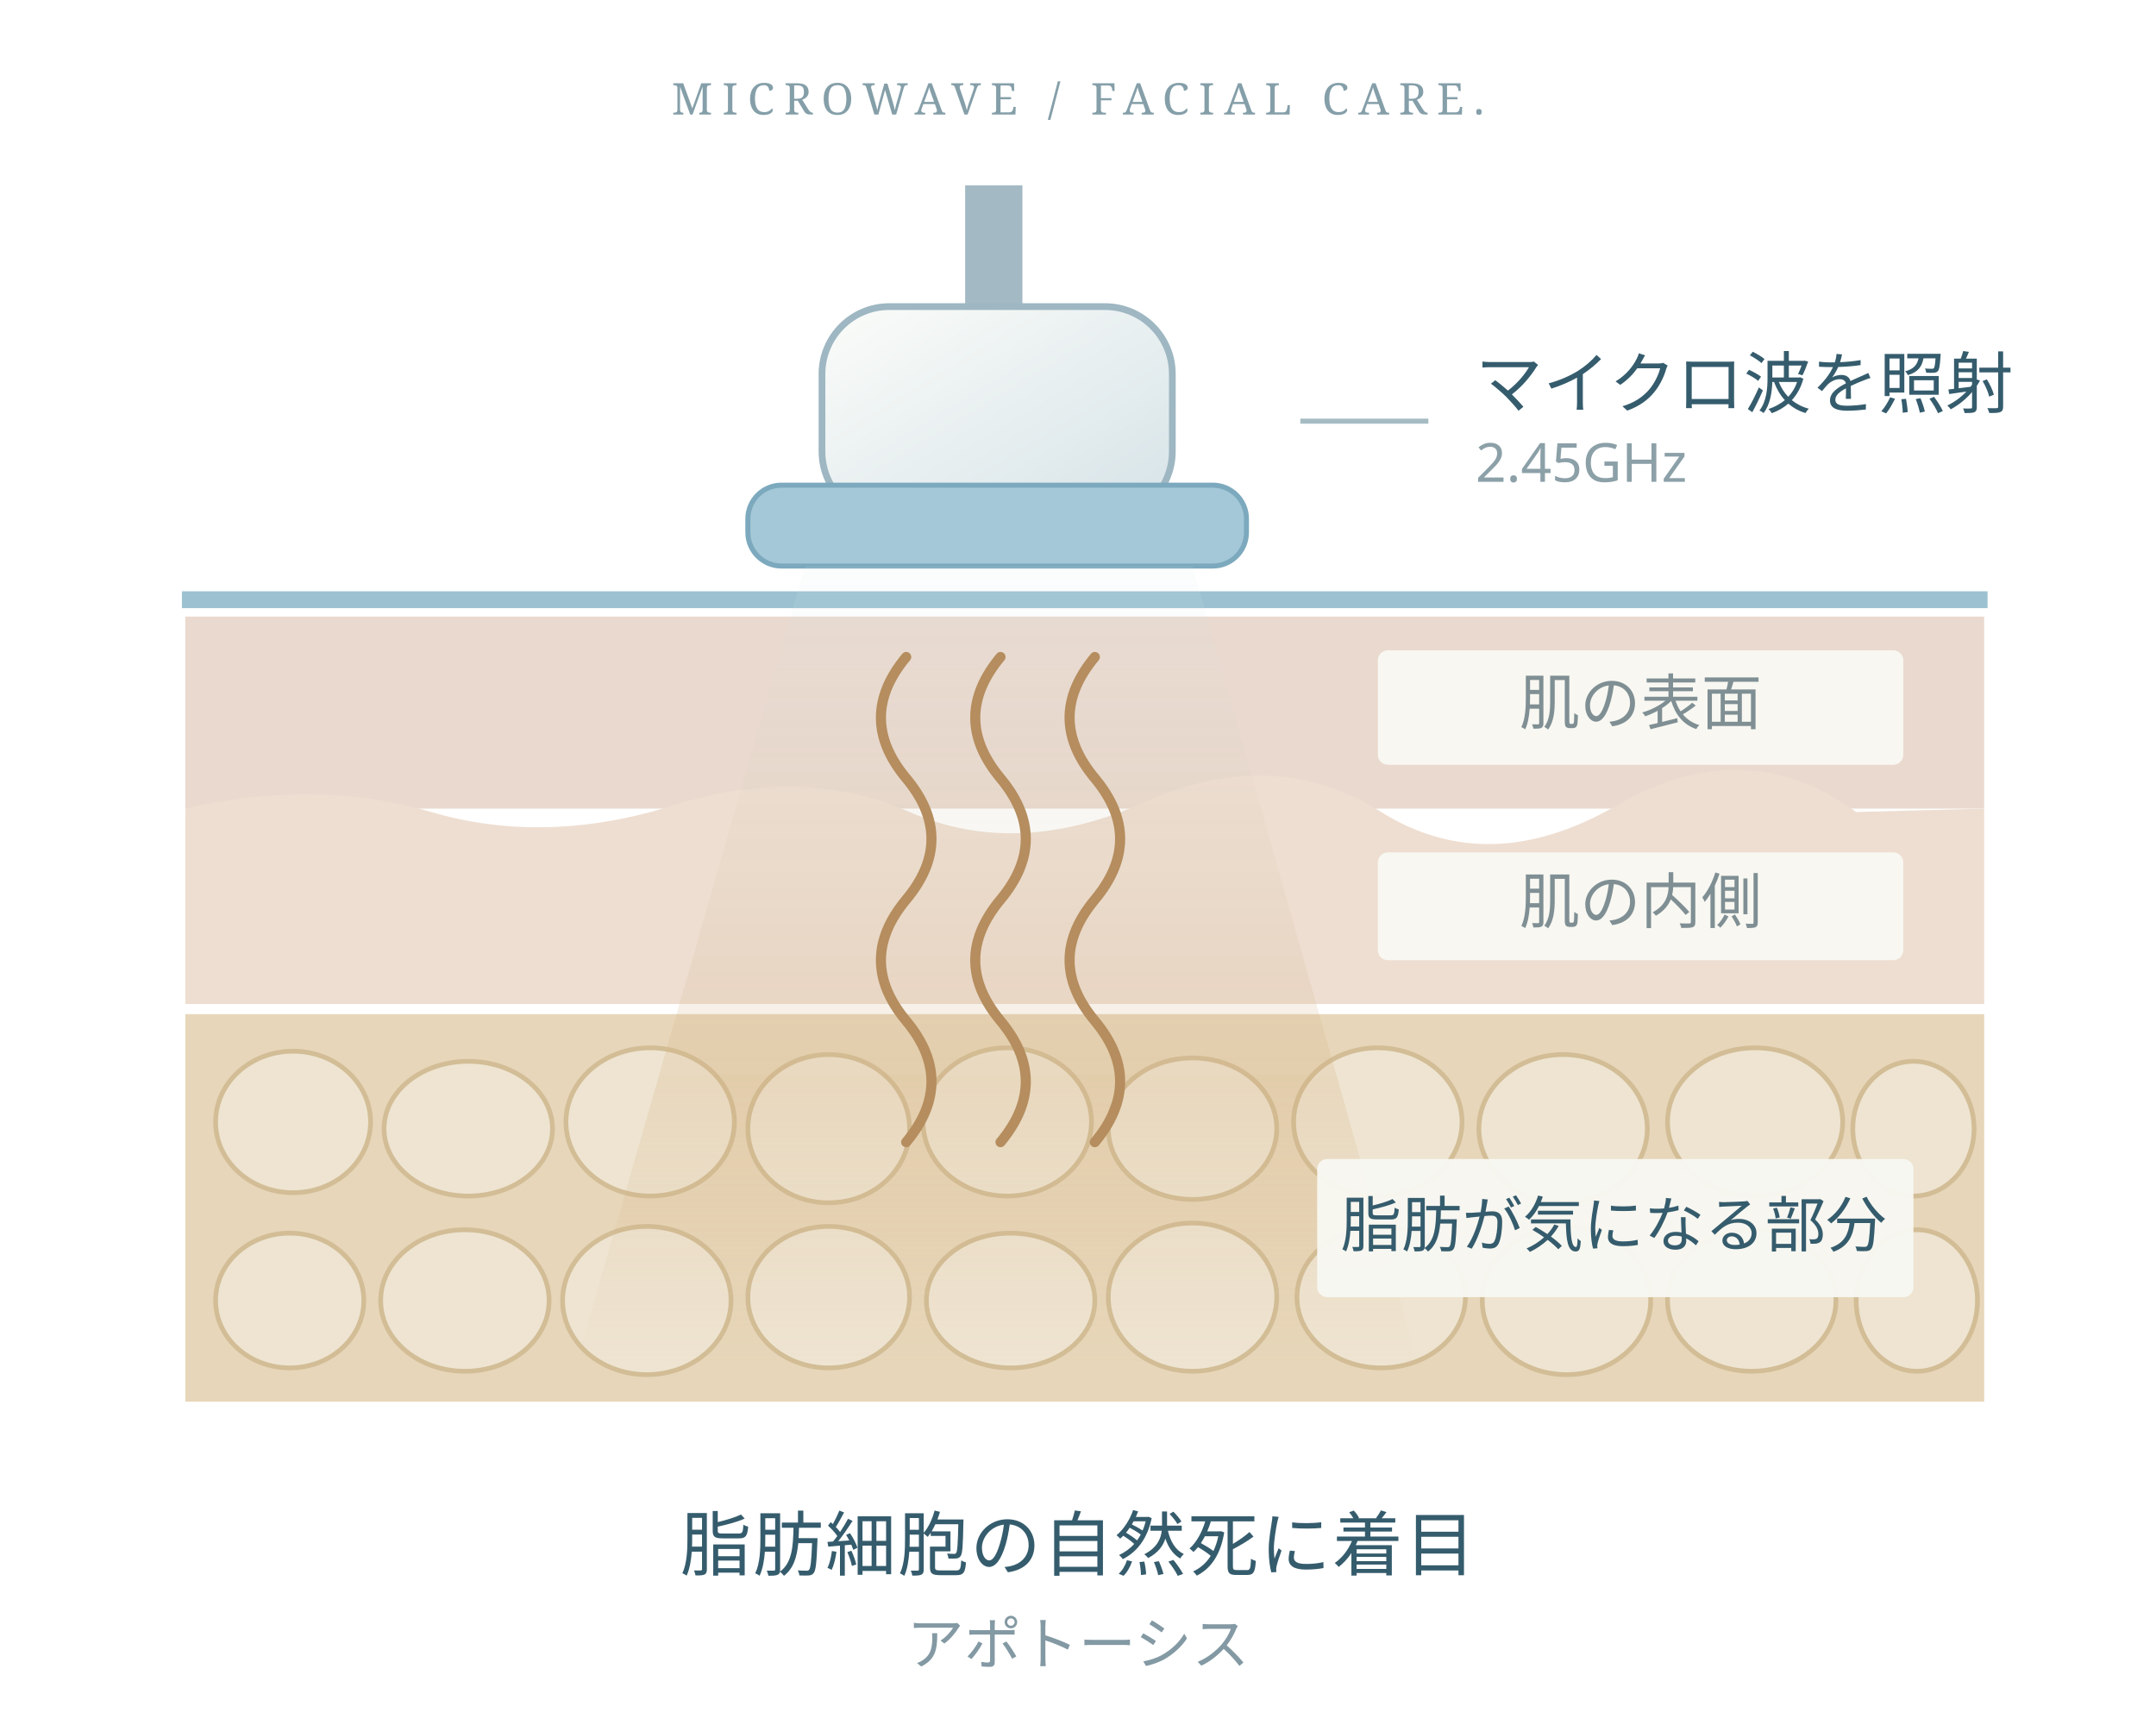
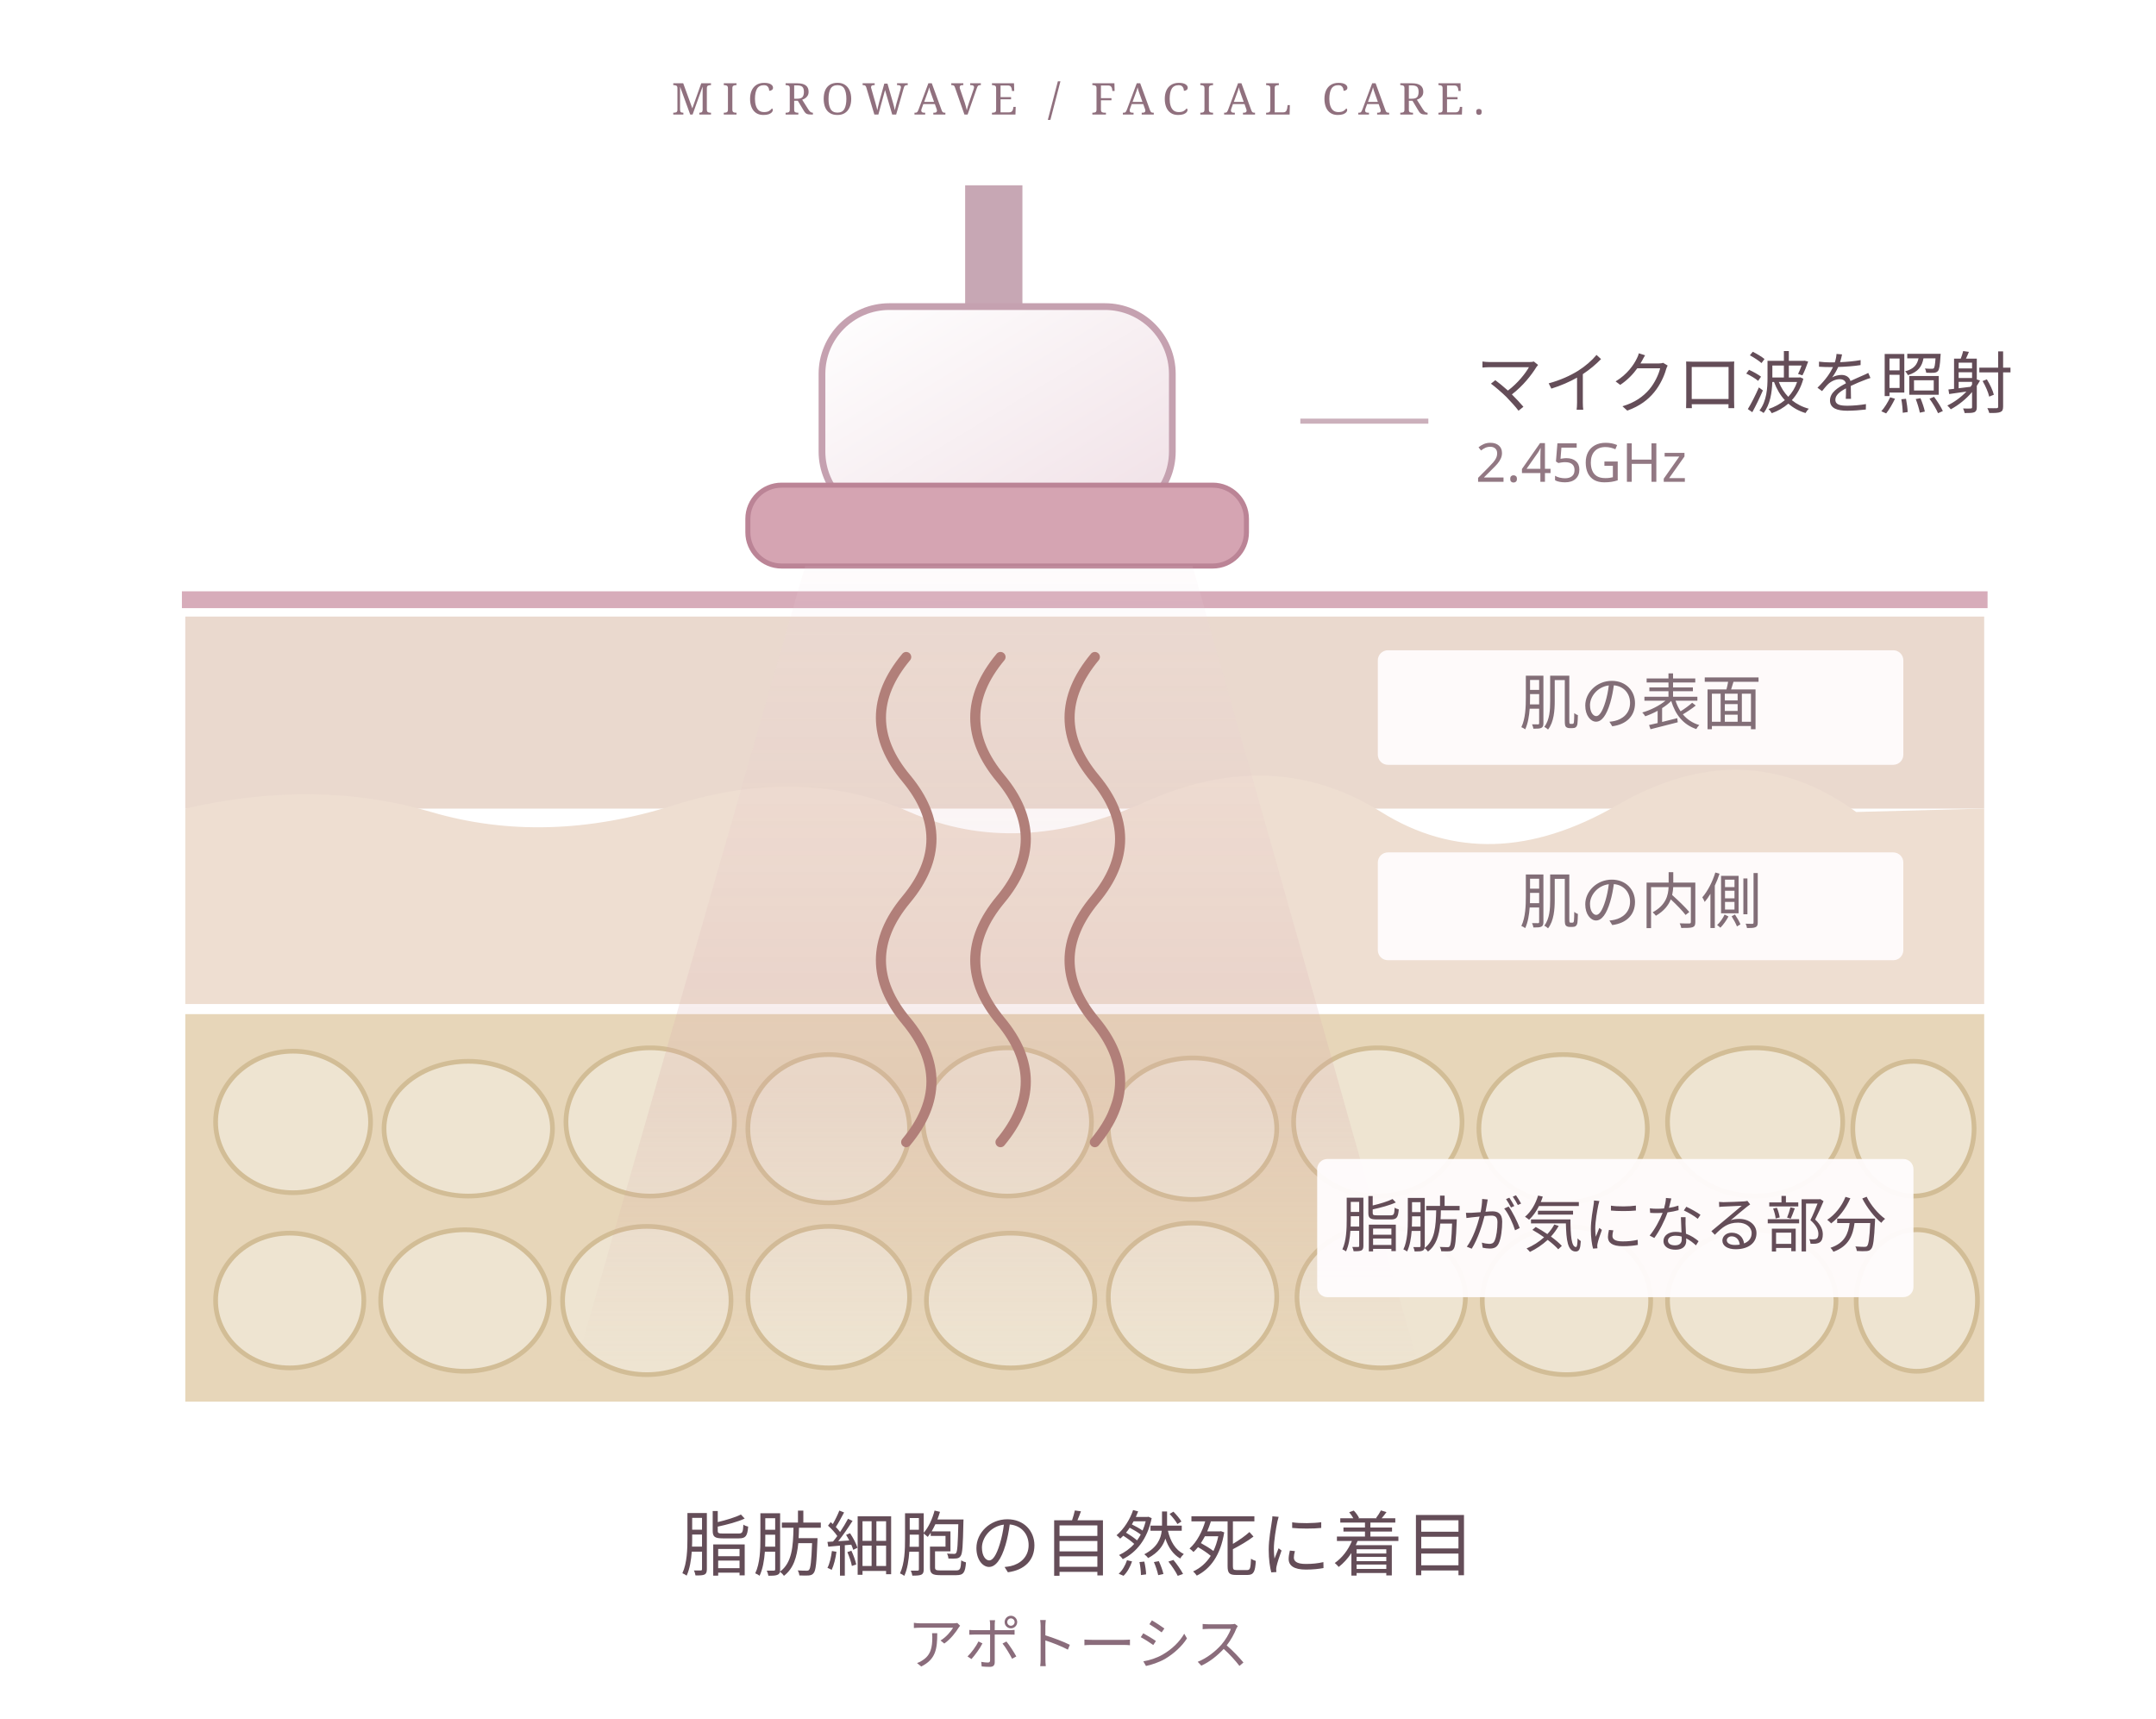
<svg xmlns="http://www.w3.org/2000/svg" width="640" height="510" viewBox="0 0 640 510" role="img" aria-labelledby="title desc">
  <defs>
    <linearGradient id="warm" x1="0" y1="0" x2="0" y2="1">
-       <stop offset="0" stop-color="#d7eaf0" stop-opacity=".1" />
-       <stop offset=".65" stop-color="#d4ad7c" stop-opacity=".22" />
-       <stop offset="1" stop-color="#d4ad7c" stop-opacity="0" />
+       <stop offset="0" stop-color="#f2dce5" stop-opacity=".1" />
+       <stop offset=".65" stop-color="#d5a4a5" stop-opacity=".22" />
+       <stop offset="1" stop-color="#d5a4a5" stop-opacity="0" />
    </linearGradient>
    <linearGradient id="head" x1="0" y1="0" x2="1" y2="1">
-       <stop stop-color="#fbfcf9" />
-       <stop offset="1" stop-color="#d6e3e8" />
+       <stop stop-color="#ffffff" />
+       <stop offset="1" stop-color="#f0e0e6" />
    </linearGradient>
  </defs>
-   <g font-family="'Noto Sans JP','Yu Gothic',Meiryo,sans-serif" fill="#355c6d">
-     <text x="320" y="34" text-anchor="middle" font-family="Georgia,serif" font-size="13" letter-spacing="2.8" fill="#859fa9">MICROWAVE / FACIAL CARE.</text>
-     <path d="M295 55v49" fill="none" stroke="#a3b9c4" stroke-width="17" />
-     <rect x="244" y="91" width="104" height="63" rx="20" fill="url(#head)" stroke="#9eb7c2" stroke-width="2" />
-     <rect x="222" y="144" width="148" height="24" rx="10" fill="#a4c8d7" stroke="#7ca9bd" stroke-width="1.5" />
-     <path d="M386 125h38" fill="none" stroke="#a6bbc3" stroke-width="1.5" />
+   <g font-family="'Noto Sans JP','Yu Gothic',Meiryo,sans-serif" fill="#644d58">
+     <text x="320" y="34" text-anchor="middle" font-family="Georgia,serif" font-size="13" letter-spacing="2.8" fill="#90707e">MICROWAVE / FACIAL CARE.</text>
+     <path d="M295 55v49" fill="none" stroke="#c7a7b4" stroke-width="17" />
+     <rect x="244" y="91" width="104" height="63" rx="20" fill="url(#head)" stroke="#c5a1b0" stroke-width="2" />
+     <rect x="222" y="144" width="148" height="24" rx="10" fill="#d5a4b2" stroke="#bb8496" stroke-width="1.5" />
+     <path d="M386 125h38" fill="none" stroke="#cbb0bb" stroke-width="1.5" />
    <text x="438" y="121" font-size="20">マイクロ波を照射</text>
-     <text x="438" y="143" font-size="16" fill="#8ca0a8">2.45GHz</text>
-     <path d="M54 178H590" fill="none" stroke="#9cc2d1" stroke-width="5" />
+     <text x="438" y="143" font-size="16" fill="#927883">2.45GHz</text>
+     <path d="M54 178H590" fill="none" stroke="#d7acba" stroke-width="5" />
    <rect x="55" y="183" width="534" height="57" fill="#ead9ce" />
    <path d="M55 240Q94 231 128 241T200 239T270 241T340 238T410 241T480 239T551 241L589 240V298H55Z" fill="#eeded1" />
    <path d="M55 301H589V416H55Z" fill="#e7d6b9" />
    <g fill="#eee4d1" stroke="#d2bd96" stroke-width="1.4">
      <ellipse cx="87" cy="333" rx="23" ry="21" />
      <ellipse cx="139" cy="335" rx="25" ry="20" />
      <ellipse cx="193" cy="333" rx="25" ry="22" />
      <ellipse cx="246" cy="335" rx="24" ry="22" />
      <ellipse cx="299" cy="333" rx="25" ry="22" />
      <ellipse cx="354" cy="335" rx="25" ry="21" />
      <ellipse cx="409" cy="333" rx="25" ry="22" />
      <ellipse cx="464" cy="335" rx="25" ry="22" />
      <ellipse cx="521" cy="333" rx="26" ry="22" />
      <ellipse cx="568" cy="335" rx="18" ry="20" />
      <ellipse cx="86" cy="386" rx="22" ry="20" />
      <ellipse cx="138" cy="386" rx="25" ry="21" />
      <ellipse cx="192" cy="386" rx="25" ry="22" />
      <ellipse cx="246" cy="385" rx="24" ry="21" />
      <ellipse cx="300" cy="386" rx="25" ry="20" />
      <ellipse cx="354" cy="385" rx="25" ry="22" />
      <ellipse cx="410" cy="385" rx="25" ry="21" />
      <ellipse cx="465" cy="386" rx="25" ry="22" />
      <ellipse cx="520" cy="386" rx="25" ry="21" />
      <ellipse cx="569" cy="386" rx="18" ry="21" />
    </g>
    <path d="M239 168L171 405H421L354 168Z" fill="url(#warm)" />
-     <g fill="none" stroke="#b58d5e" stroke-width="3" stroke-linecap="round">
+     <g fill="none" stroke="#b17f79" stroke-width="3" stroke-linecap="round">
      <path d="M269 195q-15 18 0 36t0 36t0 36t0 36" />
      <path d="M297 195q-15 18 0 36t0 36t0 36t0 36" />
      <path d="M325 195q-15 18 0 36t0 36t0 36t0 36" />
    </g>
-     <rect x="409" y="193" width="156" height="34" rx="3" fill="#f8f8f3" fill-opacity=".94" />
-     <text x="487" y="215" text-anchor="middle" font-size="18" fill="#7f8f94">肌の表面</text>
-     <rect x="409" y="253" width="156" height="32" rx="3" fill="#f8f8f3" fill-opacity=".94" />
-     <text x="487" y="274" text-anchor="middle" font-size="18" fill="#7f8f94">肌の内側</text>
-     <rect x="391" y="344" width="177" height="41" rx="3" fill="#f8f8f3" fill-opacity=".95" />
+     <rect x="409" y="193" width="156" height="34" rx="3" fill="#fffcfd" fill-opacity=".94" />
+     <text x="487" y="215" text-anchor="middle" font-size="18" fill="#826e77">肌の表面</text>
+     <rect x="409" y="253" width="156" height="32" rx="3" fill="#fffcfd" fill-opacity=".94" />
+     <text x="487" y="274" text-anchor="middle" font-size="18" fill="#826e77">肌の内側</text>
+     <rect x="391" y="344" width="177" height="41" rx="3" fill="#fffcfd" fill-opacity=".95" />
    <text x="479" y="370" text-anchor="middle" font-size="18">脂肪が気になる部分</text>
    <text x="320" y="466" text-anchor="middle" font-size="21" letter-spacing=".5">脂肪細胞の自然死に着目</text>
-     <text x="320" y="494" text-anchor="middle" font-size="17" fill="#8399a3">アポトーシス</text>
+     <text x="320" y="494" text-anchor="middle" font-size="17" fill="#8a6c7b">アポトーシス</text>
  </g>
</svg>
